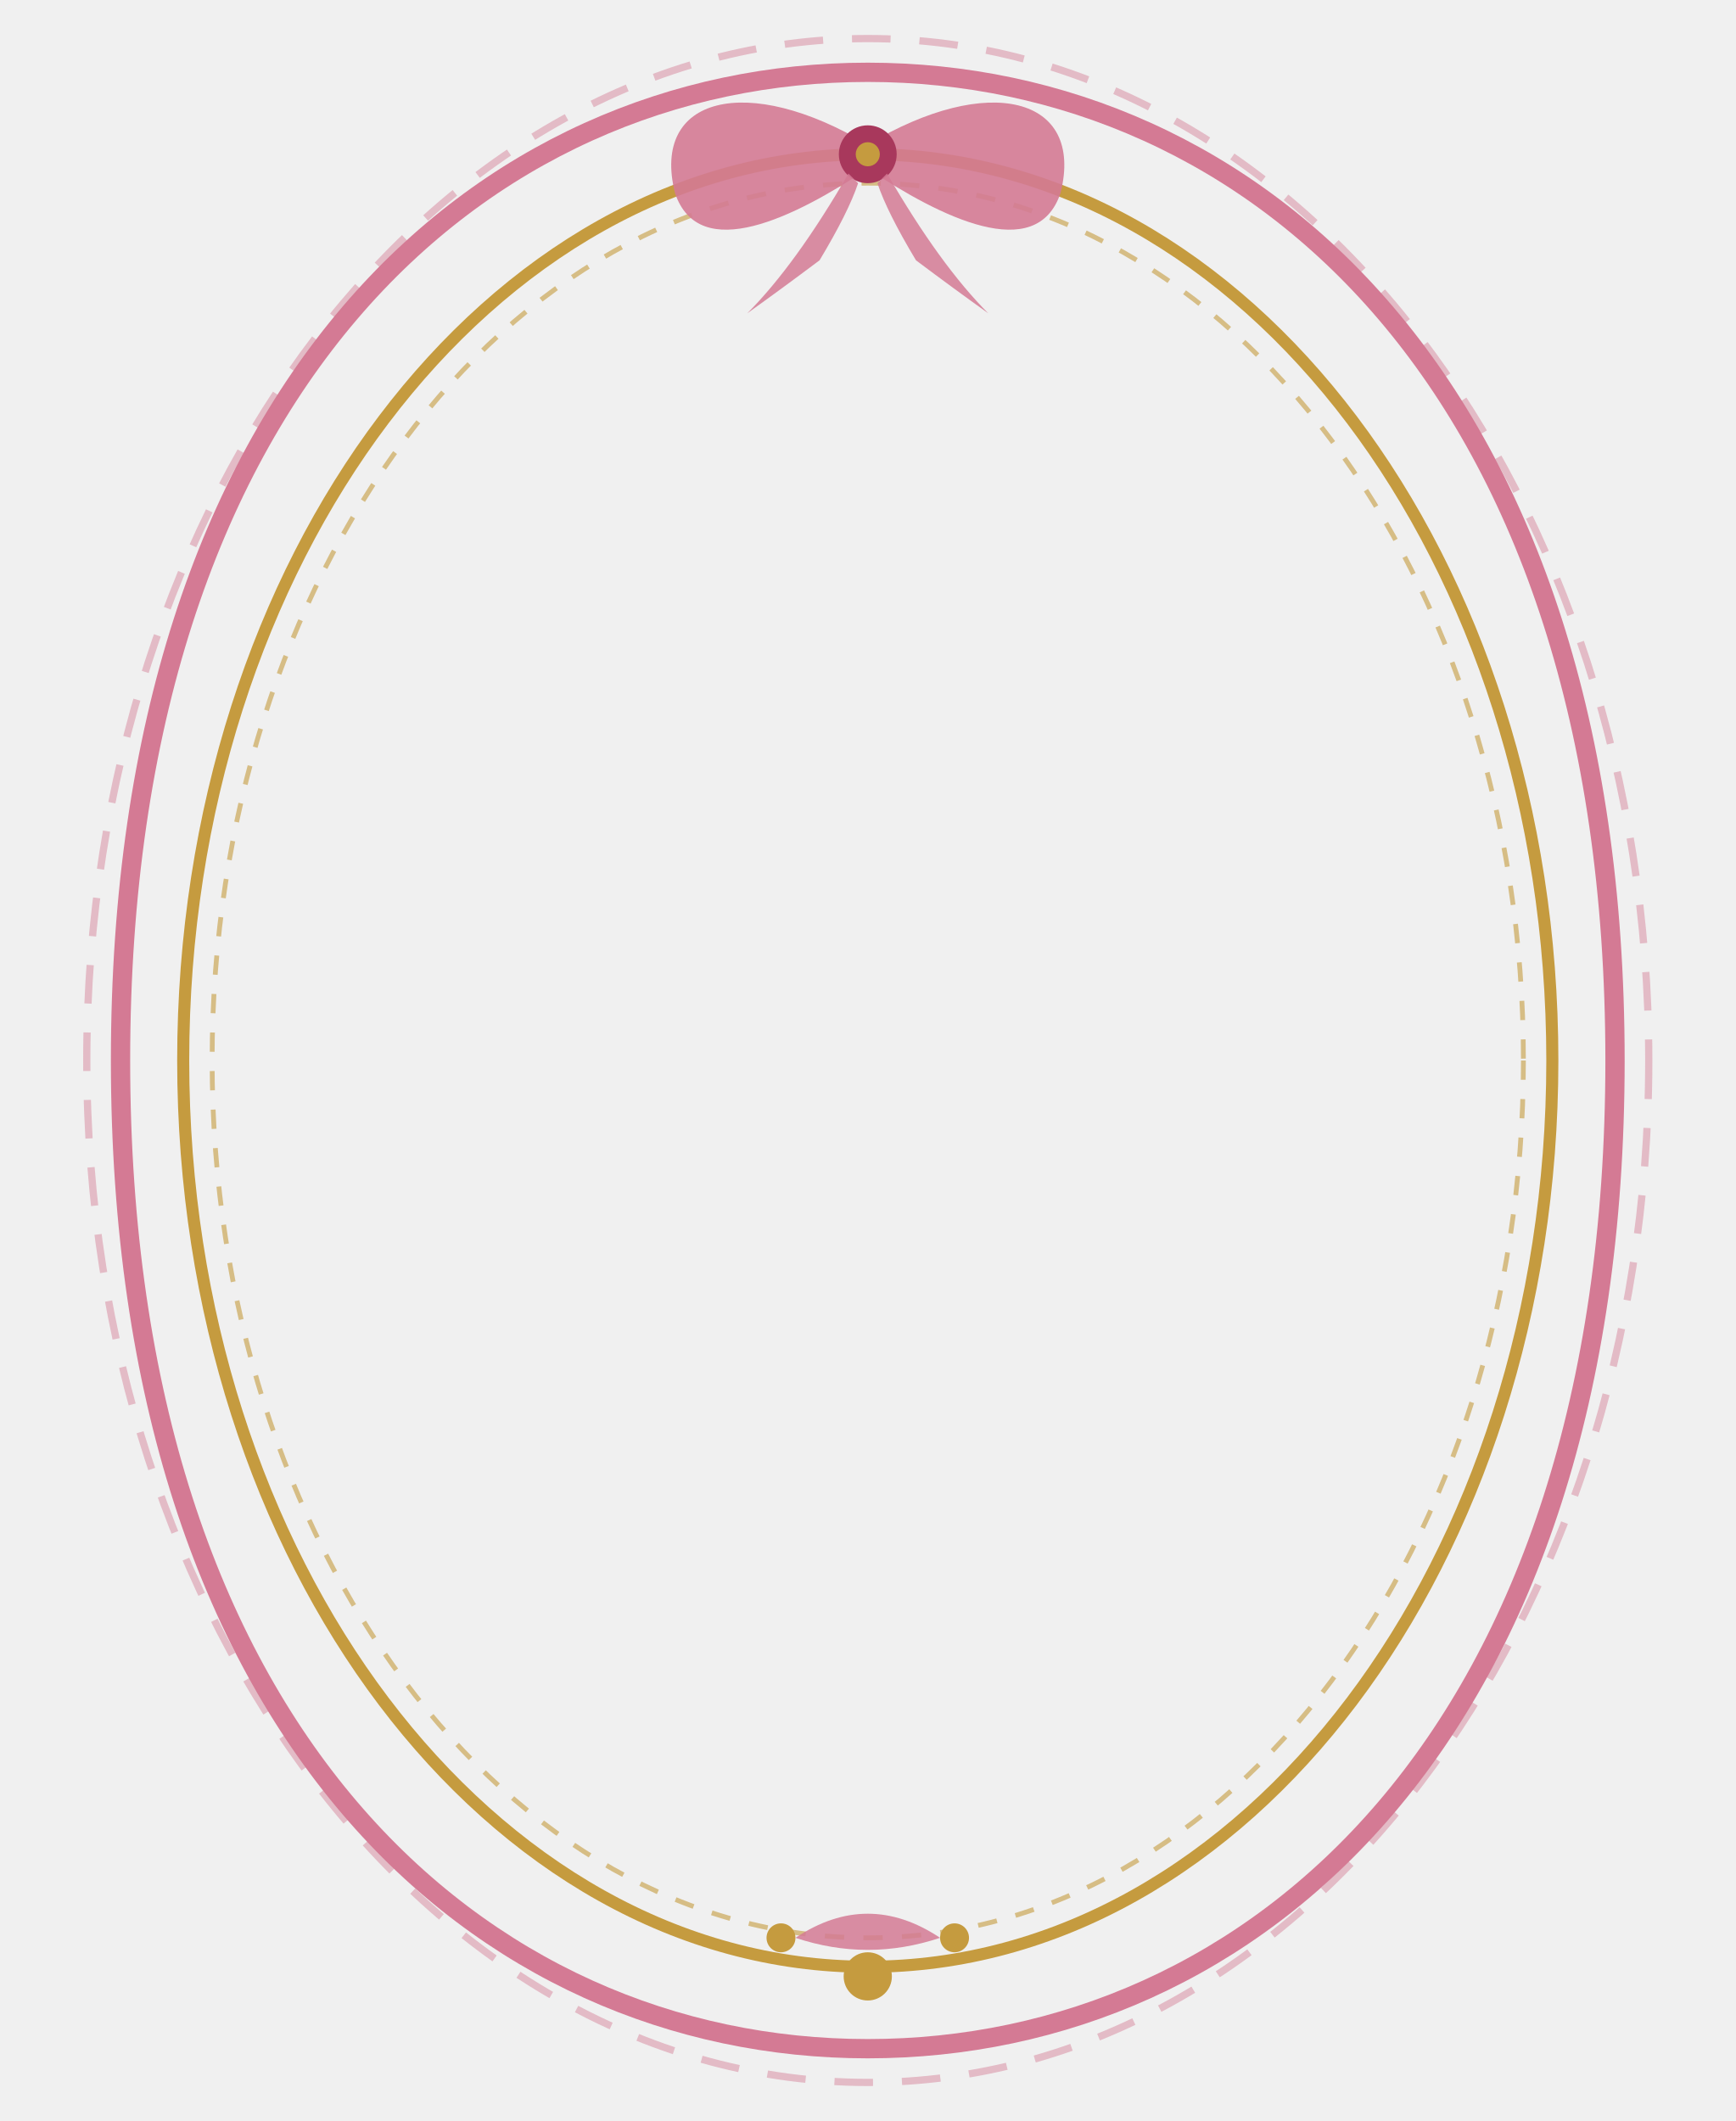
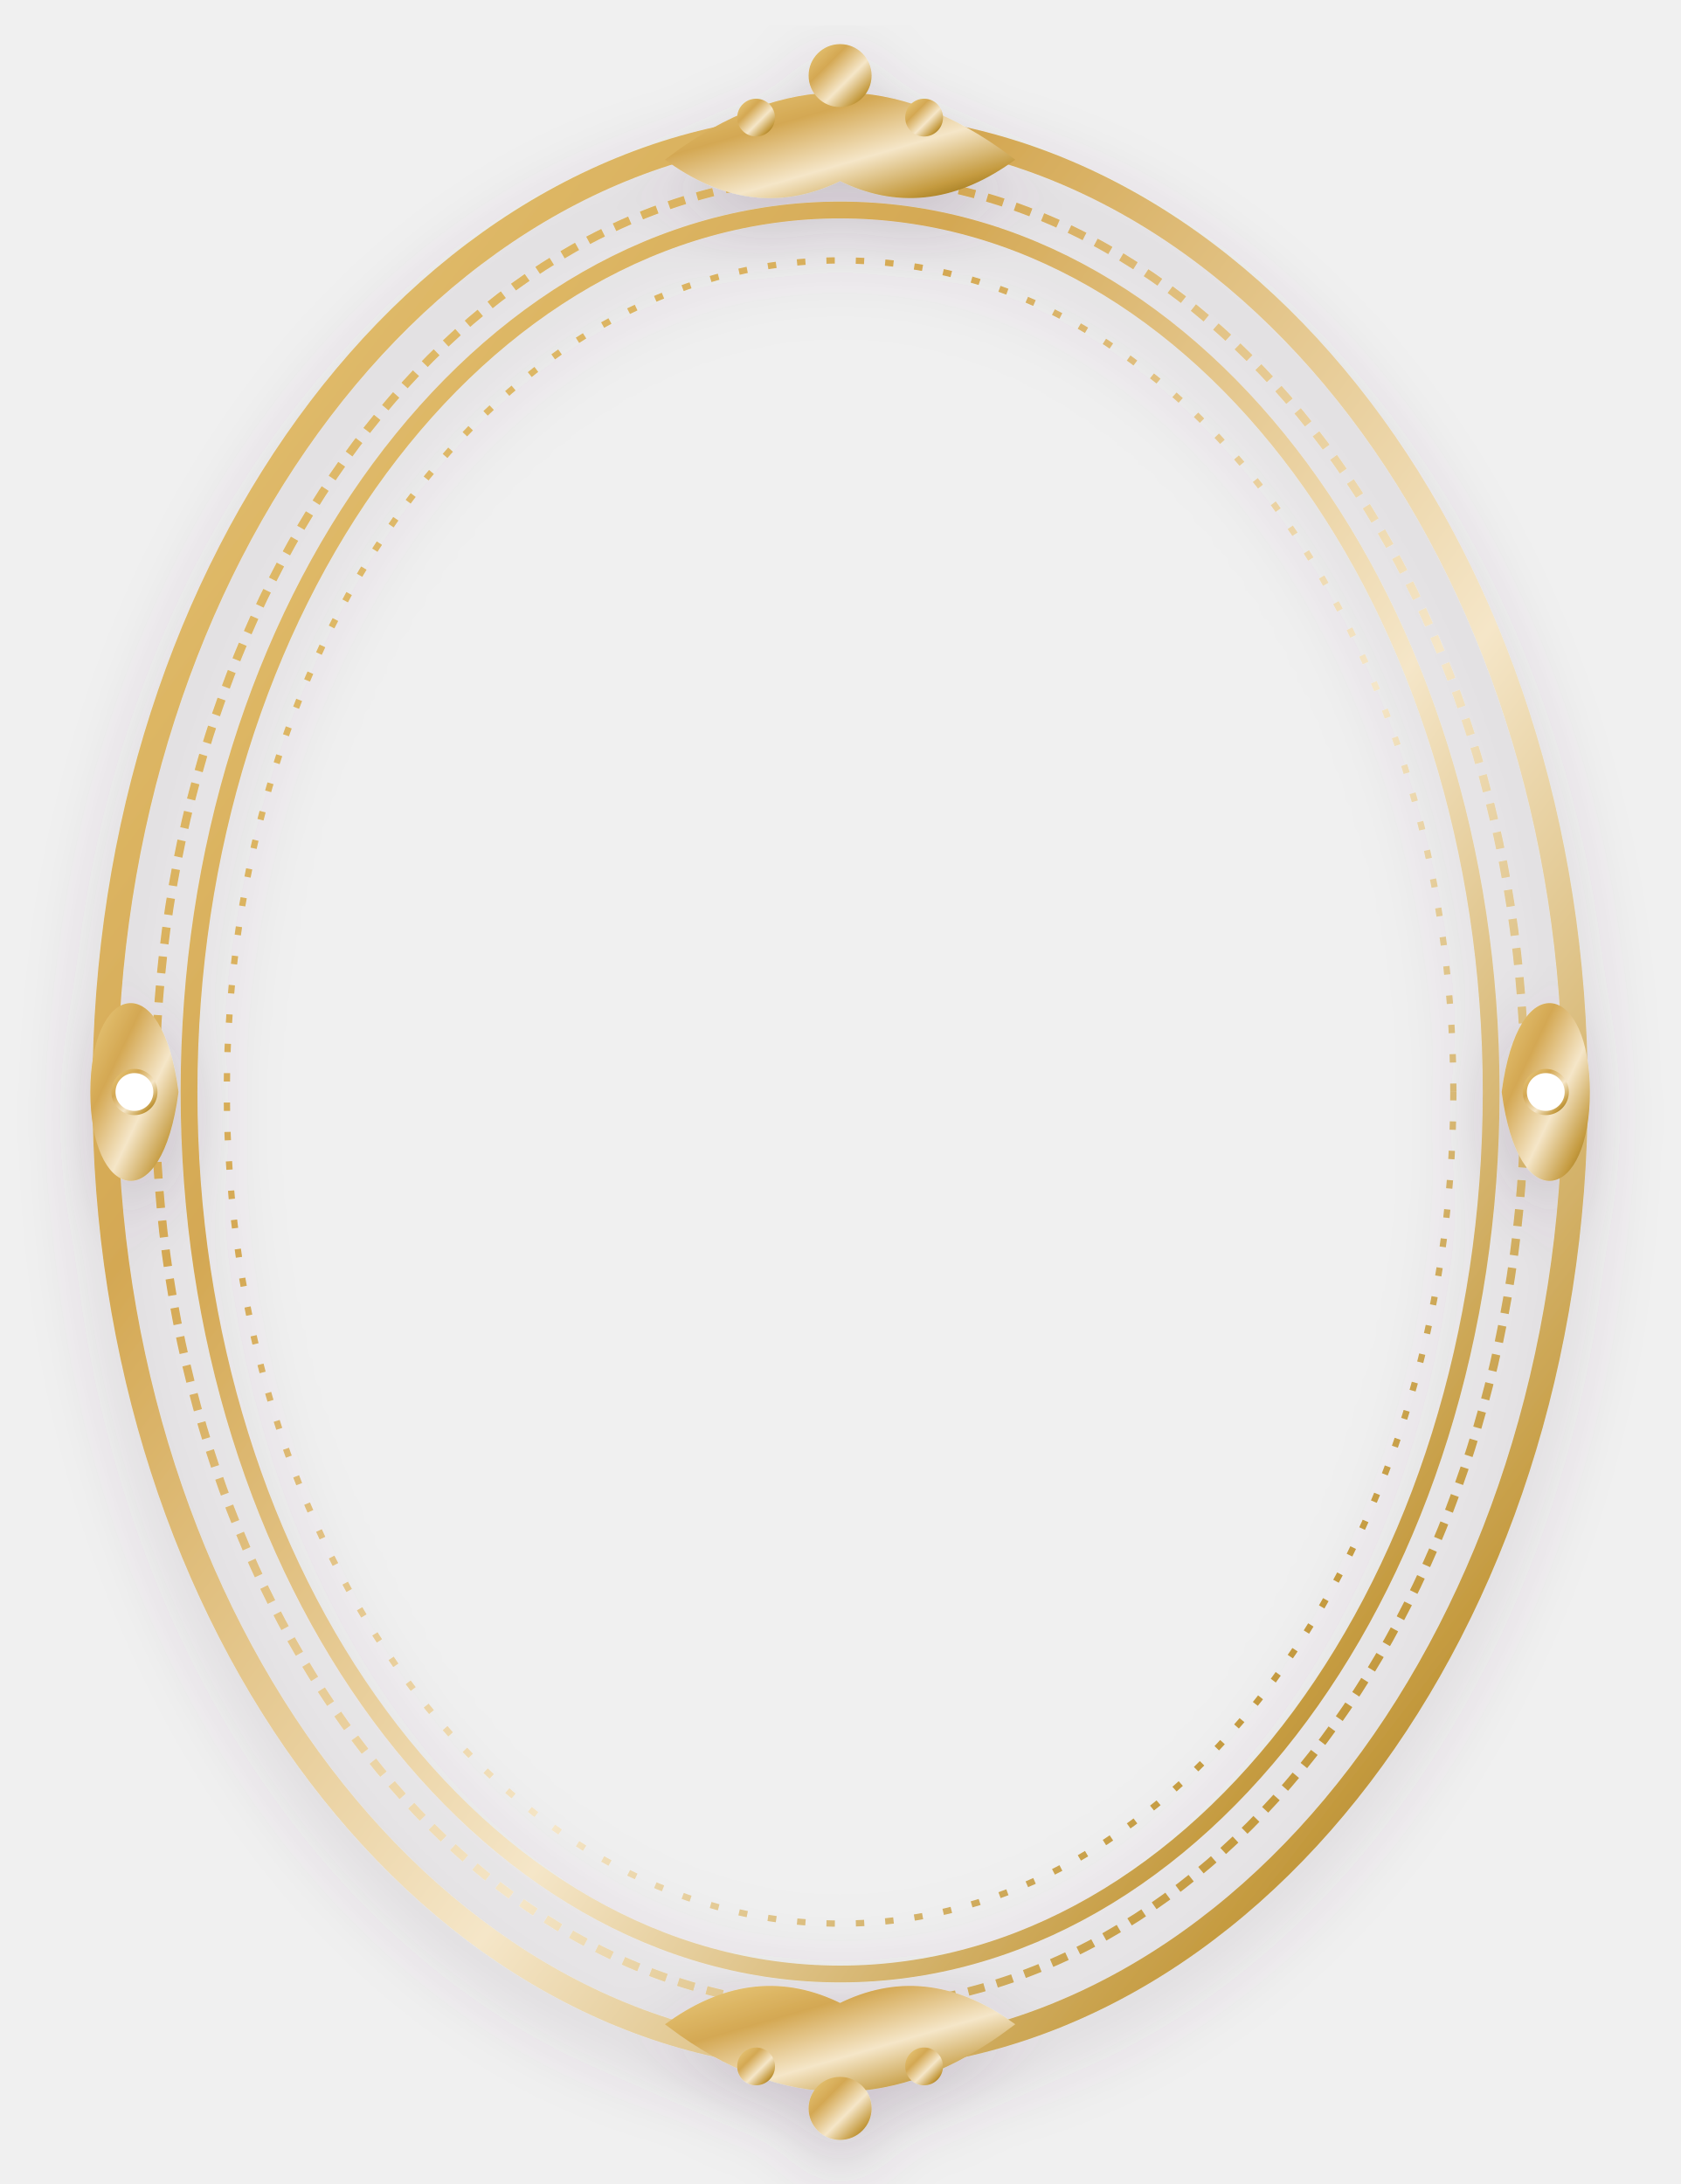
- <svg xmlns="http://www.w3.org/2000/svg" viewBox="0 0 360 440" fill="none">
-   <path d="M 180 15            C 260 15, 335 80, 335 220            C 335 360, 260 425, 180 425            C 100 425, 25 360, 25 220            C 25 80, 100 15, 180 15 Z" stroke="#D47A94" stroke-width="4" stroke-linecap="round" fill="none" />
-   <ellipse cx="180" cy="220" rx="162" ry="212" stroke="rgba(212, 122, 148, 0.45)" stroke-width="1.5" stroke-dasharray="8,6" />
-   <ellipse cx="180" cy="220" rx="142" ry="188" stroke="#C59B3F" stroke-width="2.5" />
-   <ellipse cx="180" cy="220" rx="136" ry="182" stroke="rgba(197, 155, 63, 0.6)" stroke-width="1" stroke-dasharray="4,4" />
-   <g transform="translate(180, 30)">
-     <path d="M 0 0 C -25 -15, -45 -10, -40 10 C -35 25, -15 15, 0 5 Z" fill="#D47A94" opacity="0.9" />
-     <path d="M 0 0 C 25 -15, 45 -10, 40 10 C 35 25, 15 15, 0 5 Z" fill="#D47A94" opacity="0.9" />
-     <circle cx="0" cy="2" r="6" fill="#A8385C" />
-     <circle cx="0" cy="2" r="2.5" fill="#C59B3F" />
-     <path d="M -4 6 Q -15 25 -25 35 Q -18 30 -10 24 Q -4 14 -2 8" fill="#D47A94" opacity="0.85" />
-     <path d="M 4 6 Q 15 25 25 35 Q 18 30 10 24 Q 4 14 2 8" fill="#D47A94" opacity="0.85" />
-   </g>
-   <g transform="translate(180, 410)">
-     <circle cx="0" cy="0" r="5" fill="#C59B3F" />
-     <path d="M -15 -8 Q 0 -18 15 -8 Q 0 -3 -15 -8 Z" fill="#D47A94" opacity="0.85" />
-     <circle cx="-18" cy="-8" r="3" fill="#C59B3F" />
-     <circle cx="18" cy="-8" r="3" fill="#C59B3F" />
+ <svg xmlns="http://www.w3.org/2000/svg" viewBox="0 0 400 520" width="100%" height="100%">
+   <defs>
+     <linearGradient id="goldFrameGrad" x1="0%" y1="0%" x2="100%" y2="100%">
+       <stop offset="0%" stop-color="#E8C87A" />
+       <stop offset="30%" stop-color="#D4A853" />
+       <stop offset="60%" stop-color="#F5E6C8" />
+       <stop offset="85%" stop-color="#C59B40" />
+       <stop offset="100%" stop-color="#8B6508" />
+     </linearGradient>
+     <filter id="goldGlow" x="-20%" y="-20%" width="140%" height="140%">
+       <feDropShadow dx="0" dy="6" stdDeviation="8" flood-color="#5C3D5E" flood-opacity="0.25" />
+     </filter>
+   </defs>
+   <g filter="url(#goldGlow)" fill="none" stroke="url(#goldFrameGrad)">
+     <ellipse cx="200" cy="260" rx="175" ry="230" stroke-width="6" />
+     <ellipse cx="200" cy="260" rx="163" ry="218" stroke-width="2" stroke-dasharray="4,3" />
+     <ellipse cx="200" cy="260" rx="155" ry="210" stroke-width="4" />
+     <path d="M160 38 Q200 8 240 38 Q220 52 200 42 Q180 52 160 38 Z" fill="url(#goldFrameGrad)" stroke-width="2" />
+     <circle cx="200" cy="18" r="7" fill="url(#goldFrameGrad)" />
+     <circle cx="180" cy="28" r="4" fill="url(#goldFrameGrad)" />
+     <circle cx="220" cy="28" r="4" fill="url(#goldFrameGrad)" />
+     <path d="M160 482 Q200 512 240 482 Q220 468 200 478 Q180 468 160 482 Z" fill="url(#goldFrameGrad)" stroke-width="2" />
+     <circle cx="200" cy="502" r="7" fill="url(#goldFrameGrad)" />
+     <circle cx="180" cy="492" r="4" fill="url(#goldFrameGrad)" />
+     <circle cx="220" cy="492" r="4" fill="url(#goldFrameGrad)" />
+     <path d="M22 260 C22 235 38 230 42 260 C38 290 22 285 22 260 Z" fill="url(#goldFrameGrad)" />
+     <circle cx="32" cy="260" r="5" fill="#FFF" />
+     <path d="M378 260 C378 235 362 230 358 260 C362 290 378 285 378 260 Z" fill="url(#goldFrameGrad)" />
+     <circle cx="368" cy="260" r="5" fill="#FFF" />
+     <ellipse cx="200" cy="260" rx="146" ry="198" stroke-width="1.5" stroke-dasharray="2,5" />
  </g>
</svg>
